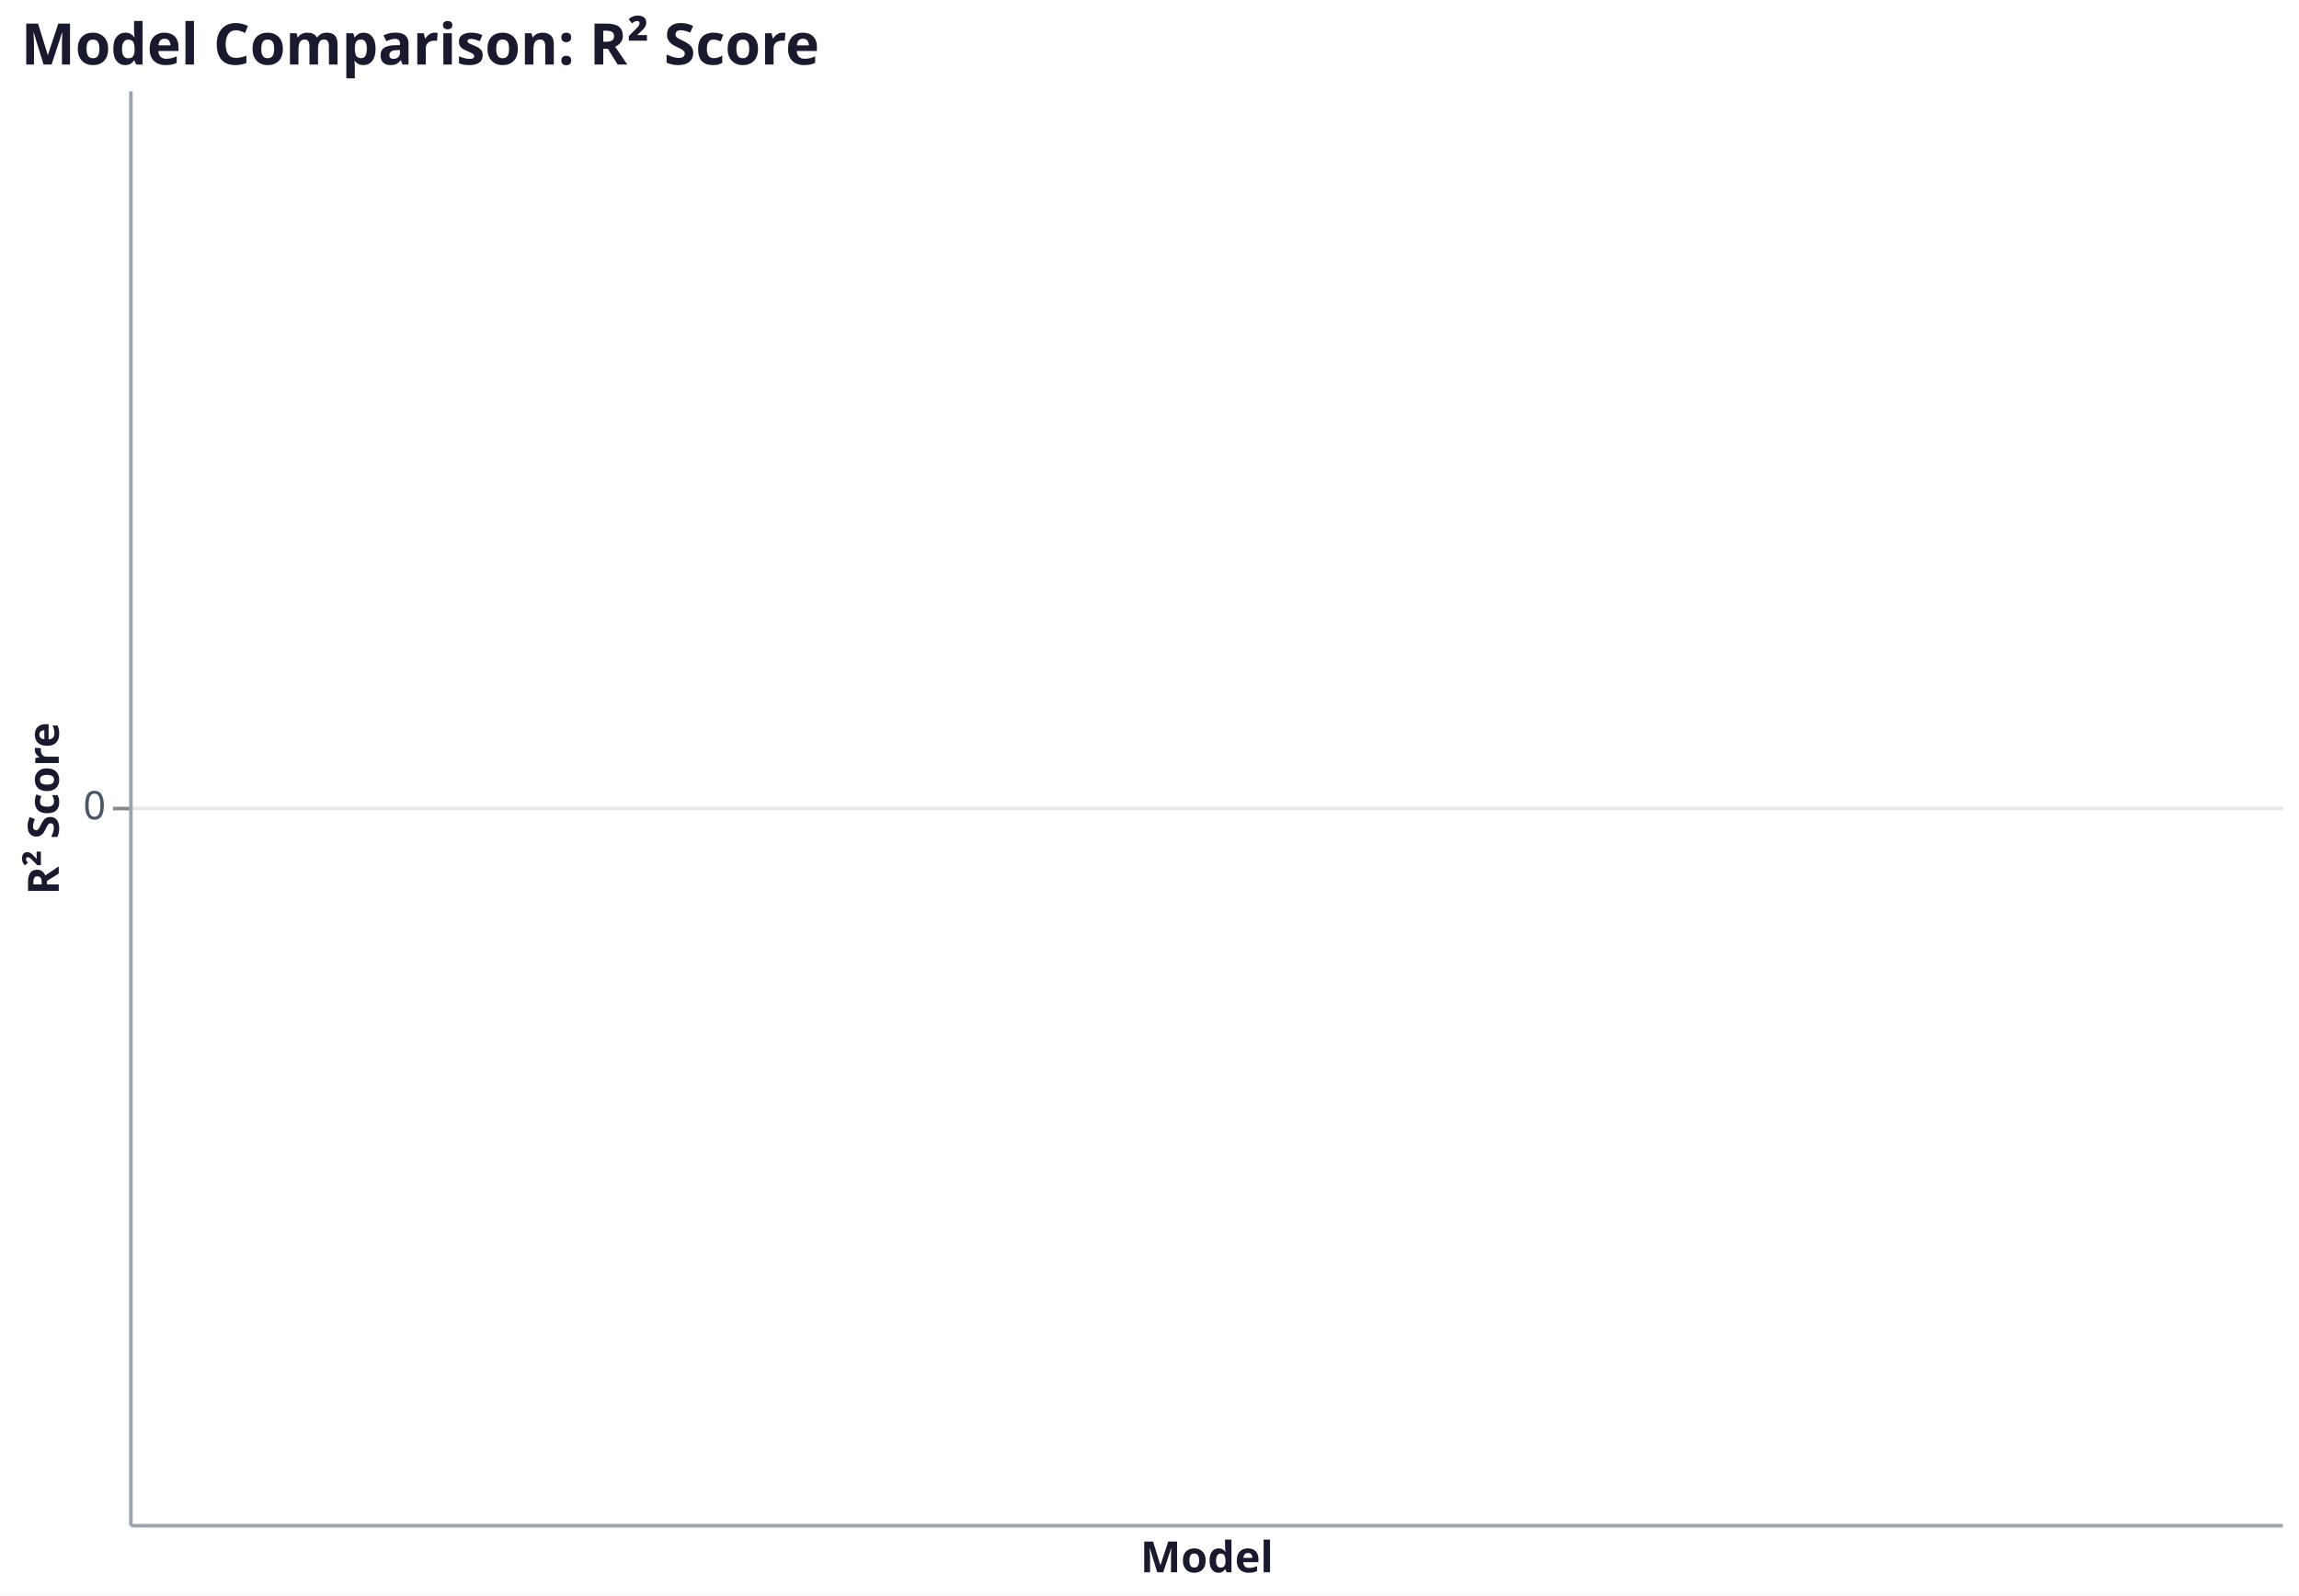
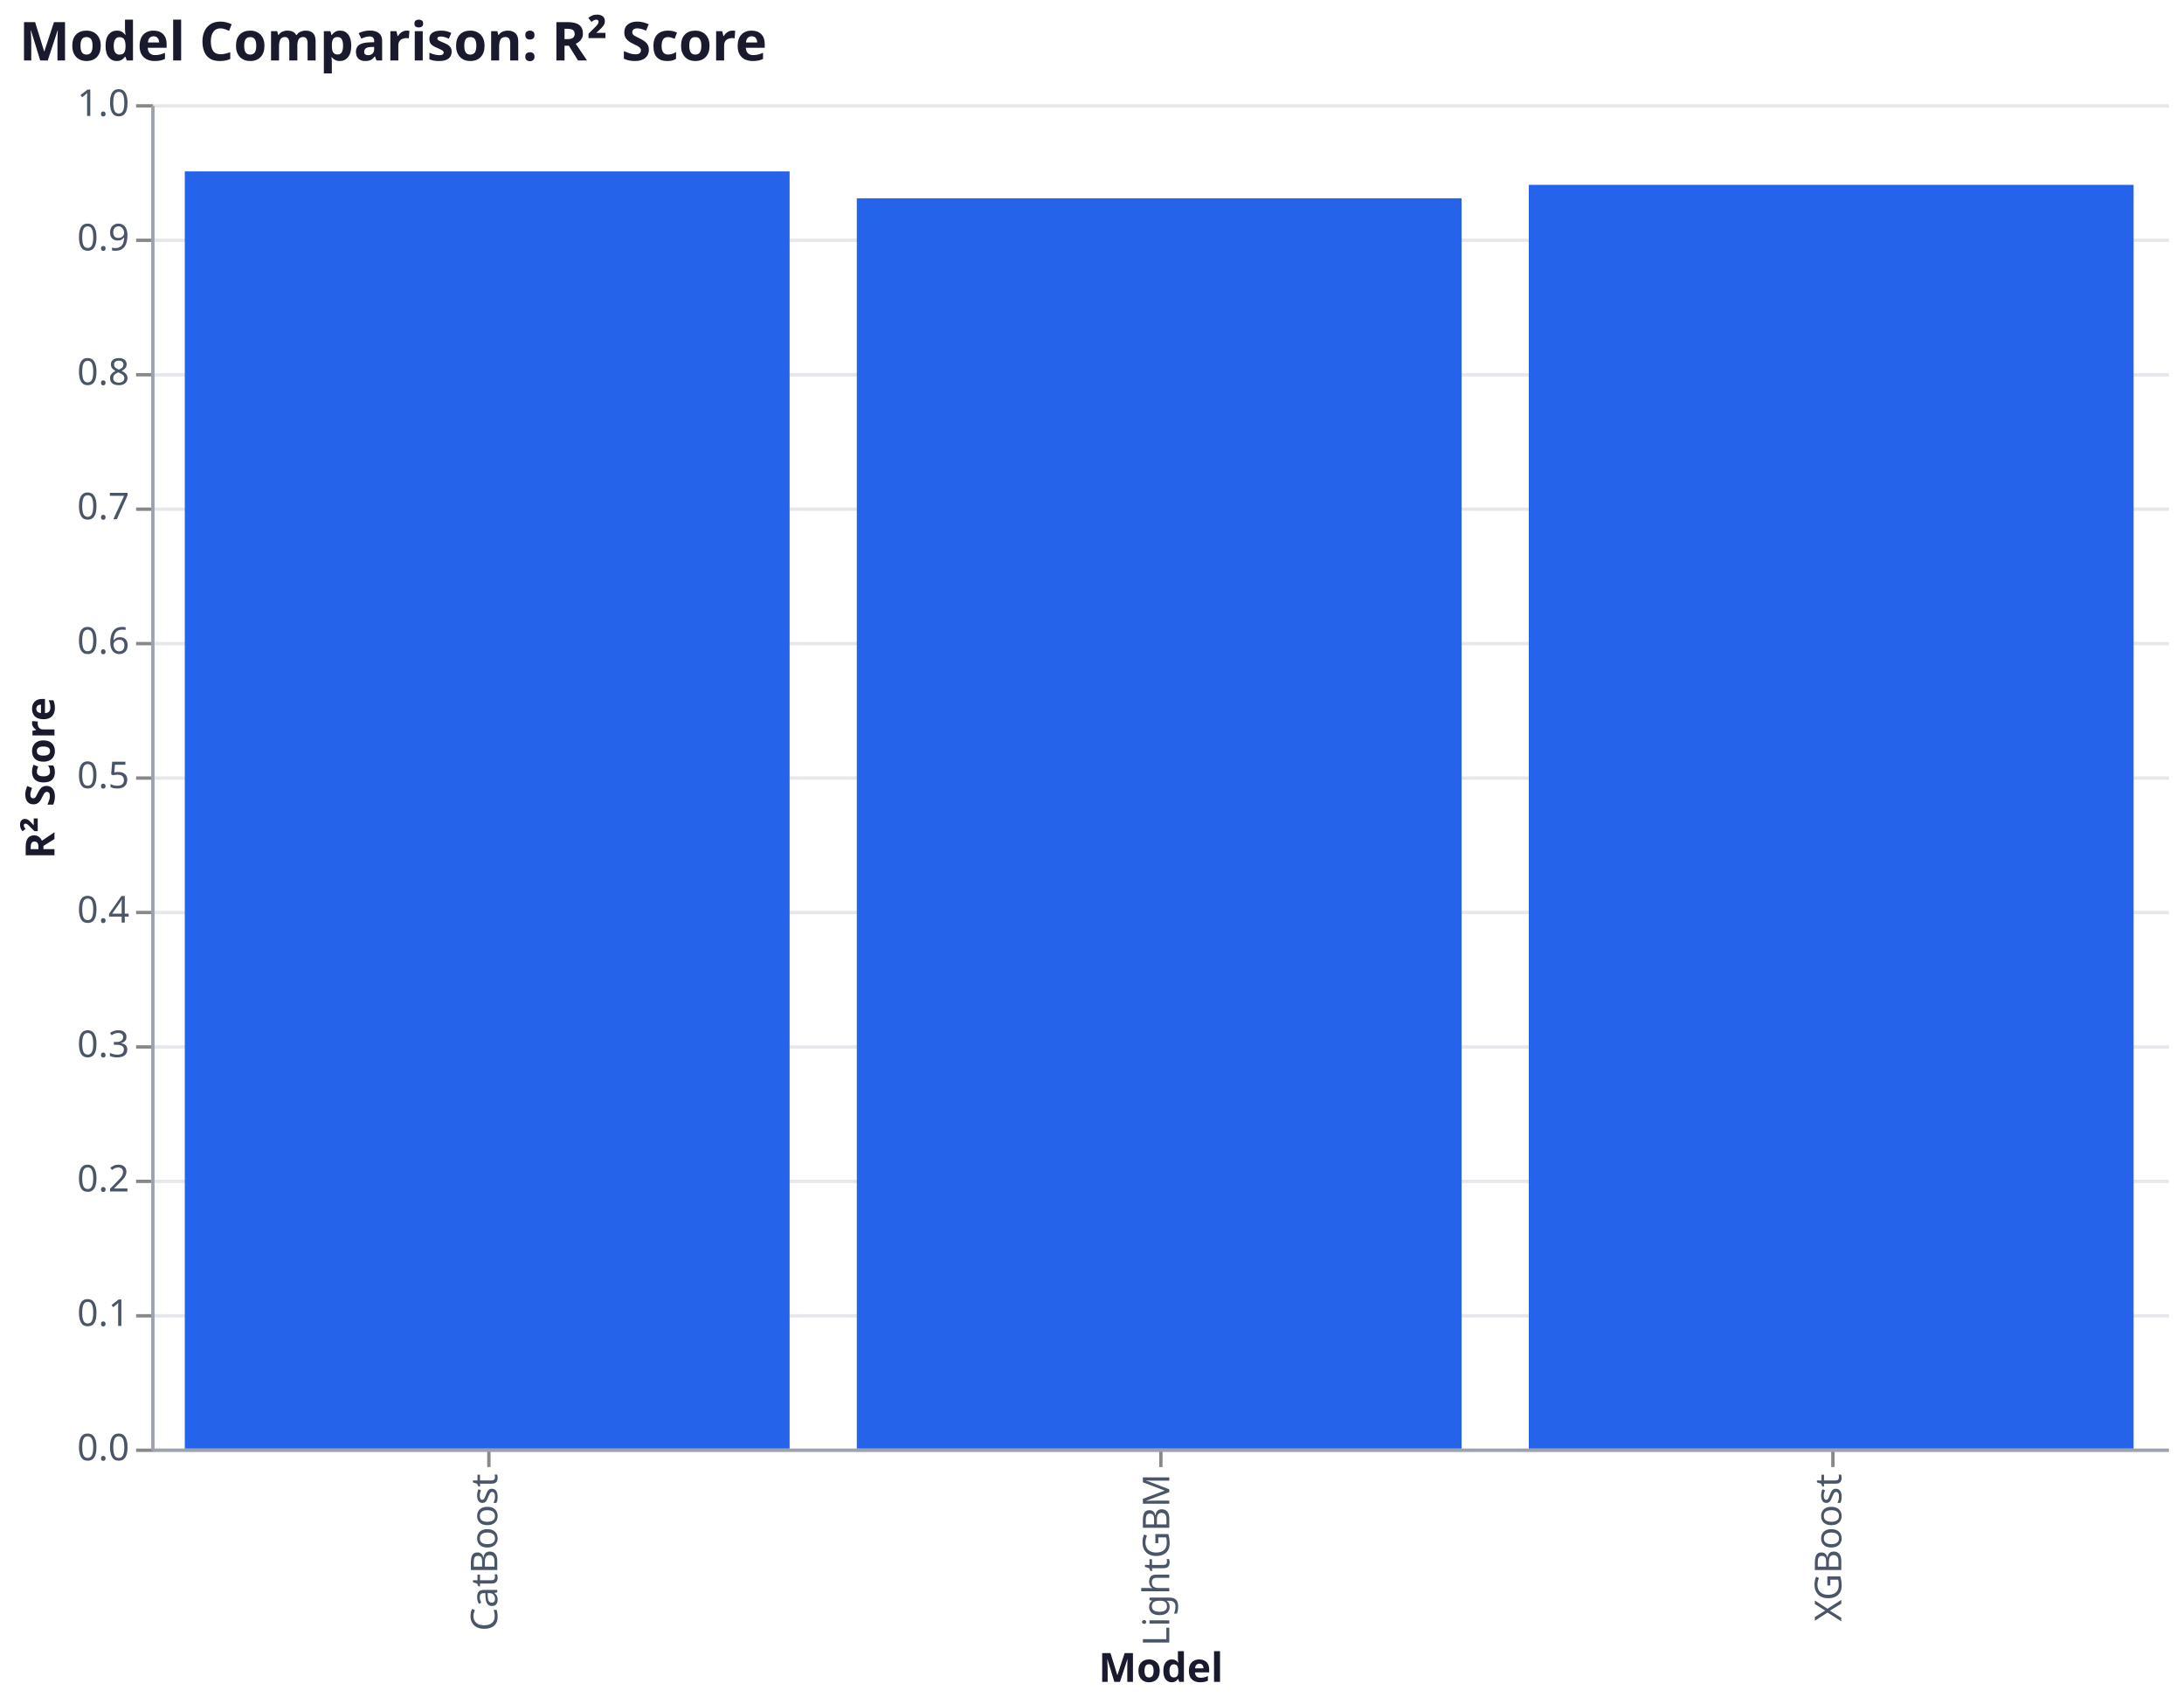
- <svg xmlns="http://www.w3.org/2000/svg" version="1.1" class="marks" width="641" height="445" viewBox="0 0 641 445">
-   <rect width="641" height="445" fill="white" />
-   <g fill="none" stroke-miterlimit="10" transform="translate(36,25)">
+ <svg xmlns="http://www.w3.org/2000/svg" version="1.1" class="marks" width="650" height="507" viewBox="0 0 650 507">
+   <rect width="650" height="507" fill="white" />
+   <g fill="none" stroke-miterlimit="10" transform="translate(45,31)">
    <g class="mark-group role-frame root" role="graphics-object" aria-roledescription="group mark container">
      <g transform="translate(0,0)">
        <path class="background" aria-hidden="true" d="M0,0h600v400h-600Z" stroke="#ddd" stroke-width="0" />
        <g>
          <g class="mark-group role-axis" aria-hidden="true">
-             <g transform="translate(0.5,400.5)">
-               <path class="background" aria-hidden="true" d="M0,0h0v0h0Z" pointer-events="none" />
-               <g>
-                 <g class="mark-rule role-axis-grid" pointer-events="none" />
-               </g>
-               <path class="foreground" aria-hidden="true" d="" pointer-events="none" display="none" />
-             </g>
-           </g>
-           <g class="mark-group role-axis" aria-hidden="true">
            <g transform="translate(0.5,0.5)">
              <path class="background" aria-hidden="true" d="M0,0h0v0h0Z" pointer-events="none" />
              <g>
                <g class="mark-rule role-axis-grid" pointer-events="none">
+                   <line transform="translate(0,400)" x2="600" y2="0" stroke="#e5e7eb" stroke-width="1" opacity="1" />
+                   <line transform="translate(0,360)" x2="600" y2="0" stroke="#e5e7eb" stroke-width="1" opacity="1" />
+                   <line transform="translate(0,320)" x2="600" y2="0" stroke="#e5e7eb" stroke-width="1" opacity="1" />
+                   <line transform="translate(0,280)" x2="600" y2="0" stroke="#e5e7eb" stroke-width="1" opacity="1" />
+                   <line transform="translate(0,240)" x2="600" y2="0" stroke="#e5e7eb" stroke-width="1" opacity="1" />
                  <line transform="translate(0,200)" x2="600" y2="0" stroke="#e5e7eb" stroke-width="1" opacity="1" />
+                   <line transform="translate(0,160)" x2="600" y2="0" stroke="#e5e7eb" stroke-width="1" opacity="1" />
+                   <line transform="translate(0,120)" x2="600" y2="0" stroke="#e5e7eb" stroke-width="1" opacity="1" />
+                   <line transform="translate(0,80)" x2="600" y2="0" stroke="#e5e7eb" stroke-width="1" opacity="1" />
+                   <line transform="translate(0,40)" x2="600" y2="0" stroke="#e5e7eb" stroke-width="1" opacity="1" />
+                   <line transform="translate(0,0)" x2="600" y2="0" stroke="#e5e7eb" stroke-width="1" opacity="1" />
                </g>
              </g>
              <path class="foreground" aria-hidden="true" d="" pointer-events="none" display="none" />
            </g>
          </g>
-           <g class="mark-group role-axis" role="graphics-symbol" aria-roledescription="axis" aria-label="X-axis titled 'Model' for a linear scale with values from NaN to NaN">
+           <g class="mark-group role-axis" role="graphics-symbol" aria-roledescription="axis" aria-label="X-axis titled 'Model' for a discrete scale with 3 values: CatBoost, LightGBM, XGBoost">
            <g transform="translate(0.5,400.5)">
              <path class="background" aria-hidden="true" d="M0,0h0v0h0Z" pointer-events="none" />
              <g>
-                 <g class="mark-rule role-axis-tick" pointer-events="none" />
-                 <g class="mark-text role-axis-label" pointer-events="none" />
+                 <g class="mark-rule role-axis-tick" pointer-events="none">
+                   <line transform="translate(100,0)" x2="0" y2="5" stroke="#888" stroke-width="1" opacity="1" />
+                   <line transform="translate(300,0)" x2="0" y2="5" stroke="#888" stroke-width="1" opacity="1" />
+                   <line transform="translate(500,0)" x2="0" y2="5" stroke="#888" stroke-width="1" opacity="1" />
+                 </g>
+                 <g class="mark-text role-axis-label" pointer-events="none">
+                   <text text-anchor="end" transform="translate(99.5,7) rotate(270) translate(0,3)" font-family="Lexend, system-ui, sans-serif" font-size="11px" fill="#4a5568" opacity="1">CatBoost</text>
+                   <text text-anchor="end" transform="translate(299.5,7) rotate(270) translate(0,3)" font-family="Lexend, system-ui, sans-serif" font-size="11px" fill="#4a5568" opacity="1">LightGBM</text>
+                   <text text-anchor="end" transform="translate(499.5,7) rotate(270) translate(0,3)" font-family="Lexend, system-ui, sans-serif" font-size="11px" fill="#4a5568" opacity="1">XGBoost</text>
+                 </g>
                <g class="mark-rule role-axis-domain" pointer-events="none">
                  <line transform="translate(0,0)" x2="600" y2="0" stroke="#9ca3af" stroke-width="1" opacity="1" />
                </g>
                <g class="mark-text role-axis-title" pointer-events="none">
-                   <text text-anchor="middle" transform="translate(300,13)" font-family="Lexend, system-ui, sans-serif" font-size="12px" font-weight="bold" fill="#1a1a2e" opacity="1">Model</text>
+                   <text text-anchor="middle" transform="translate(300,68.90918)" font-family="Lexend, system-ui, sans-serif" font-size="12px" font-weight="bold" fill="#1a1a2e" opacity="1">Model</text>
                </g>
              </g>
              <path class="foreground" aria-hidden="true" d="" pointer-events="none" display="none" />
            </g>
          </g>
-           <g class="mark-group role-axis" role="graphics-symbol" aria-roledescription="axis" aria-label="Y-axis titled 'R² Score' for a linear scale with values from 0 to 0">
+           <g class="mark-group role-axis" role="graphics-symbol" aria-roledescription="axis" aria-label="Y-axis titled 'R² Score' for a linear scale with values from 0.0 to 1.0">
            <g transform="translate(0.5,0.5)">
              <path class="background" aria-hidden="true" d="M0,0h0v0h0Z" pointer-events="none" />
              <g>
                <g class="mark-rule role-axis-tick" pointer-events="none">
+                   <line transform="translate(0,400)" x2="-5" y2="0" stroke="#888" stroke-width="1" opacity="1" />
+                   <line transform="translate(0,360)" x2="-5" y2="0" stroke="#888" stroke-width="1" opacity="1" />
+                   <line transform="translate(0,320)" x2="-5" y2="0" stroke="#888" stroke-width="1" opacity="1" />
+                   <line transform="translate(0,280)" x2="-5" y2="0" stroke="#888" stroke-width="1" opacity="1" />
+                   <line transform="translate(0,240)" x2="-5" y2="0" stroke="#888" stroke-width="1" opacity="1" />
                  <line transform="translate(0,200)" x2="-5" y2="0" stroke="#888" stroke-width="1" opacity="1" />
+                   <line transform="translate(0,160)" x2="-5" y2="0" stroke="#888" stroke-width="1" opacity="1" />
+                   <line transform="translate(0,120)" x2="-5" y2="0" stroke="#888" stroke-width="1" opacity="1" />
+                   <line transform="translate(0,80)" x2="-5" y2="0" stroke="#888" stroke-width="1" opacity="1" />
+                   <line transform="translate(0,40)" x2="-5" y2="0" stroke="#888" stroke-width="1" opacity="1" />
+                   <line transform="translate(0,0)" x2="-5" y2="0" stroke="#888" stroke-width="1" opacity="1" />
                </g>
                <g class="mark-text role-axis-label" pointer-events="none">
-                   <text text-anchor="end" transform="translate(-7,203)" font-family="Lexend, system-ui, sans-serif" font-size="11px" fill="#4a5568" opacity="1">0</text>
+                   <text text-anchor="end" transform="translate(-7,403)" font-family="Lexend, system-ui, sans-serif" font-size="11px" fill="#4a5568" opacity="1">0.0</text>
+                   <text text-anchor="end" transform="translate(-7,363)" font-family="Lexend, system-ui, sans-serif" font-size="11px" fill="#4a5568" opacity="1">0.1</text>
+                   <text text-anchor="end" transform="translate(-7,323)" font-family="Lexend, system-ui, sans-serif" font-size="11px" fill="#4a5568" opacity="1">0.2</text>
+                   <text text-anchor="end" transform="translate(-7,283)" font-family="Lexend, system-ui, sans-serif" font-size="11px" fill="#4a5568" opacity="1">0.3</text>
+                   <text text-anchor="end" transform="translate(-7,243)" font-family="Lexend, system-ui, sans-serif" font-size="11px" fill="#4a5568" opacity="1">0.4</text>
+                   <text text-anchor="end" transform="translate(-7,203)" font-family="Lexend, system-ui, sans-serif" font-size="11px" fill="#4a5568" opacity="1">0.5</text>
+                   <text text-anchor="end" transform="translate(-7,163)" font-family="Lexend, system-ui, sans-serif" font-size="11px" fill="#4a5568" opacity="1">0.6</text>
+                   <text text-anchor="end" transform="translate(-7,123)" font-family="Lexend, system-ui, sans-serif" font-size="11px" fill="#4a5568" opacity="1">0.7</text>
+                   <text text-anchor="end" transform="translate(-7,83)" font-family="Lexend, system-ui, sans-serif" font-size="11px" fill="#4a5568" opacity="1">0.8</text>
+                   <text text-anchor="end" transform="translate(-7,43)" font-family="Lexend, system-ui, sans-serif" font-size="11px" fill="#4a5568" opacity="1">0.9</text>
+                   <text text-anchor="end" transform="translate(-7,3)" font-family="Lexend, system-ui, sans-serif" font-size="11px" fill="#4a5568" opacity="1">1.0</text>
                </g>
                <g class="mark-rule role-axis-domain" pointer-events="none">
                  <line transform="translate(0,400)" x2="0" y2="-400" stroke="#9ca3af" stroke-width="1" opacity="1" />
                </g>
                <g class="mark-text role-axis-title" pointer-events="none">
-                   <text text-anchor="middle" transform="translate(-17.11768,200) rotate(-90) translate(0,-3)" font-family="Lexend, system-ui, sans-serif" font-size="12px" font-weight="bold" fill="#1a1a2e" opacity="1">R² Score</text>
+                   <text text-anchor="middle" transform="translate(-26.2915,200) rotate(-90) translate(0,-3)" font-family="Lexend, system-ui, sans-serif" font-size="12px" font-weight="bold" fill="#1a1a2e" opacity="1">R² Score</text>
                </g>
              </g>
              <path class="foreground" aria-hidden="true" d="" pointer-events="none" display="none" />
            </g>
          </g>
-           <g class="mark-rect role-mark marks" role="graphics-symbol" aria-roledescription="rect mark container" />
+           <g class="mark-rect role-mark marks" role="graphics-object" aria-roledescription="rect mark container">
+             <path aria-label="Model: XGBoost; R² Score: 0.94" role="graphics-symbol" aria-roledescription="bar" d="M410,24h180v376h-180Z" fill="#2563eb" />
+             <path aria-label="Model: LightGBM; R² Score: 0.93" role="graphics-symbol" aria-roledescription="bar" d="M210,28h180v372h-180Z" fill="#2563eb" />
+             <path aria-label="Model: CatBoost; R² Score: 0.95" role="graphics-symbol" aria-roledescription="bar" d="M10,20h180v380h-180Z" fill="#2563eb" />
+           </g>
          <g class="mark-group role-title">
-             <g transform="translate(-30.11768,-20)">
+             <g transform="translate(-39.2915,-26)">
              <path class="background" aria-hidden="true" d="M0,0h0v0h0Z" pointer-events="none" />
              <g>
                <g class="mark-text role-title-text" role="graphics-symbol" aria-roledescription="title" aria-label="Title text 'Model Comparison: R² Score'" pointer-events="none">
                  <text text-anchor="start" transform="translate(0,13)" font-family="Lexend, system-ui, sans-serif" font-size="16px" font-weight="600" fill="#1a1a2e" opacity="1">Model Comparison: R² Score</text>
                </g>
              </g>
              <path class="foreground" aria-hidden="true" d="" pointer-events="none" display="none" />
            </g>
          </g>
        </g>
        <path class="foreground" aria-hidden="true" d="" display="none" />
      </g>
    </g>
  </g>
</svg>
